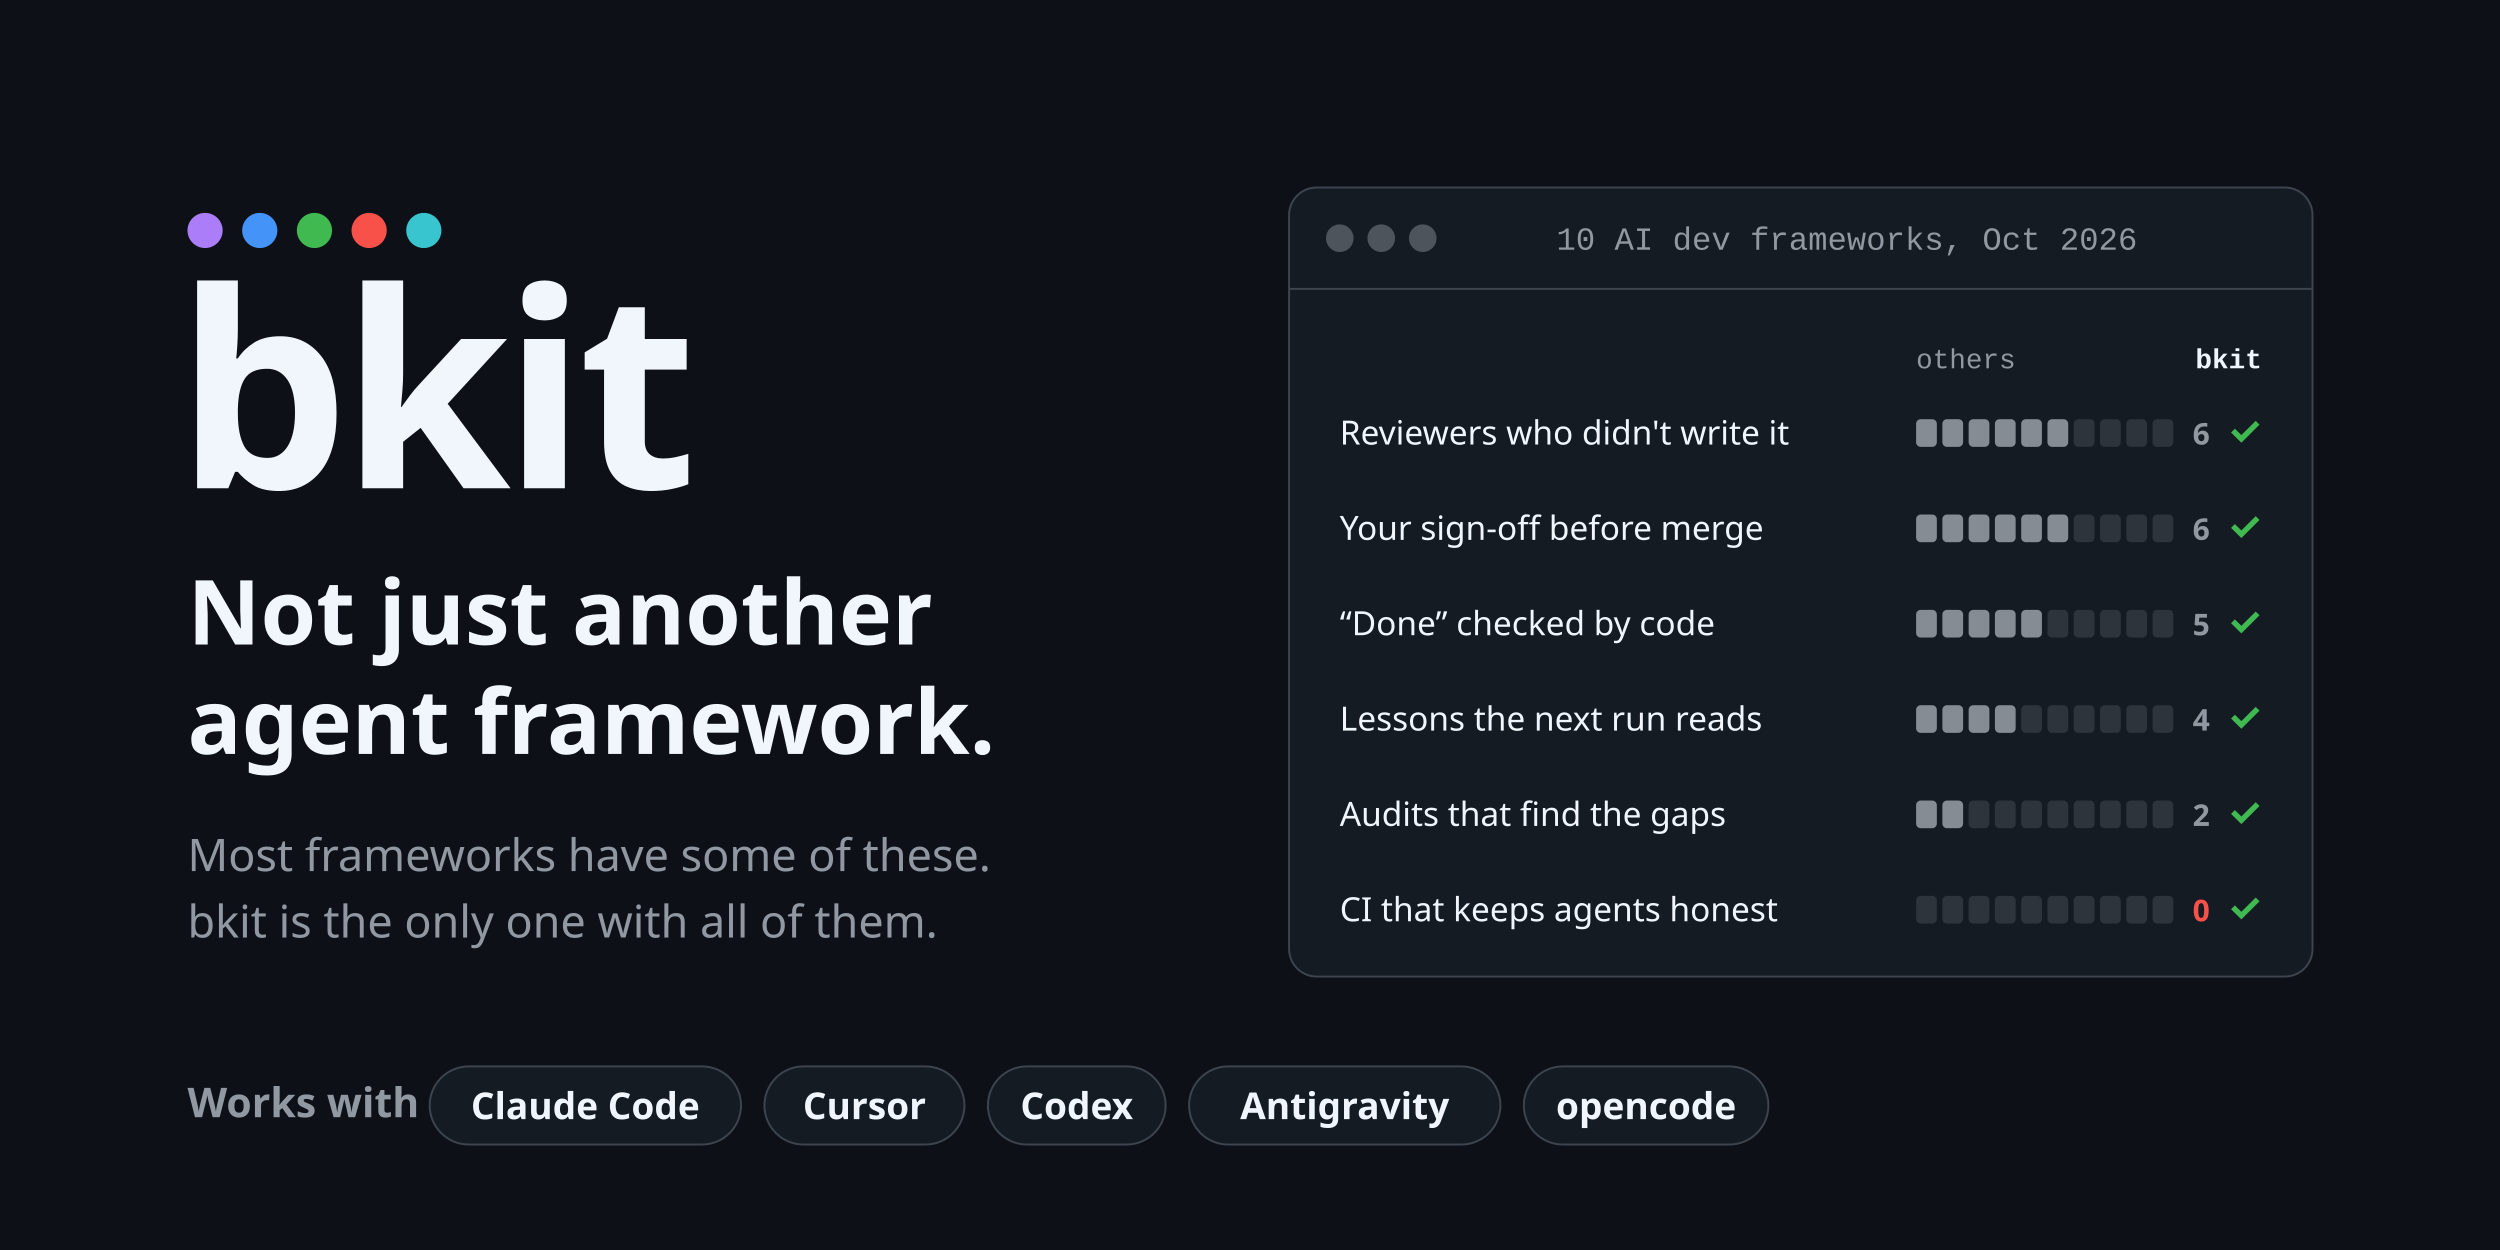
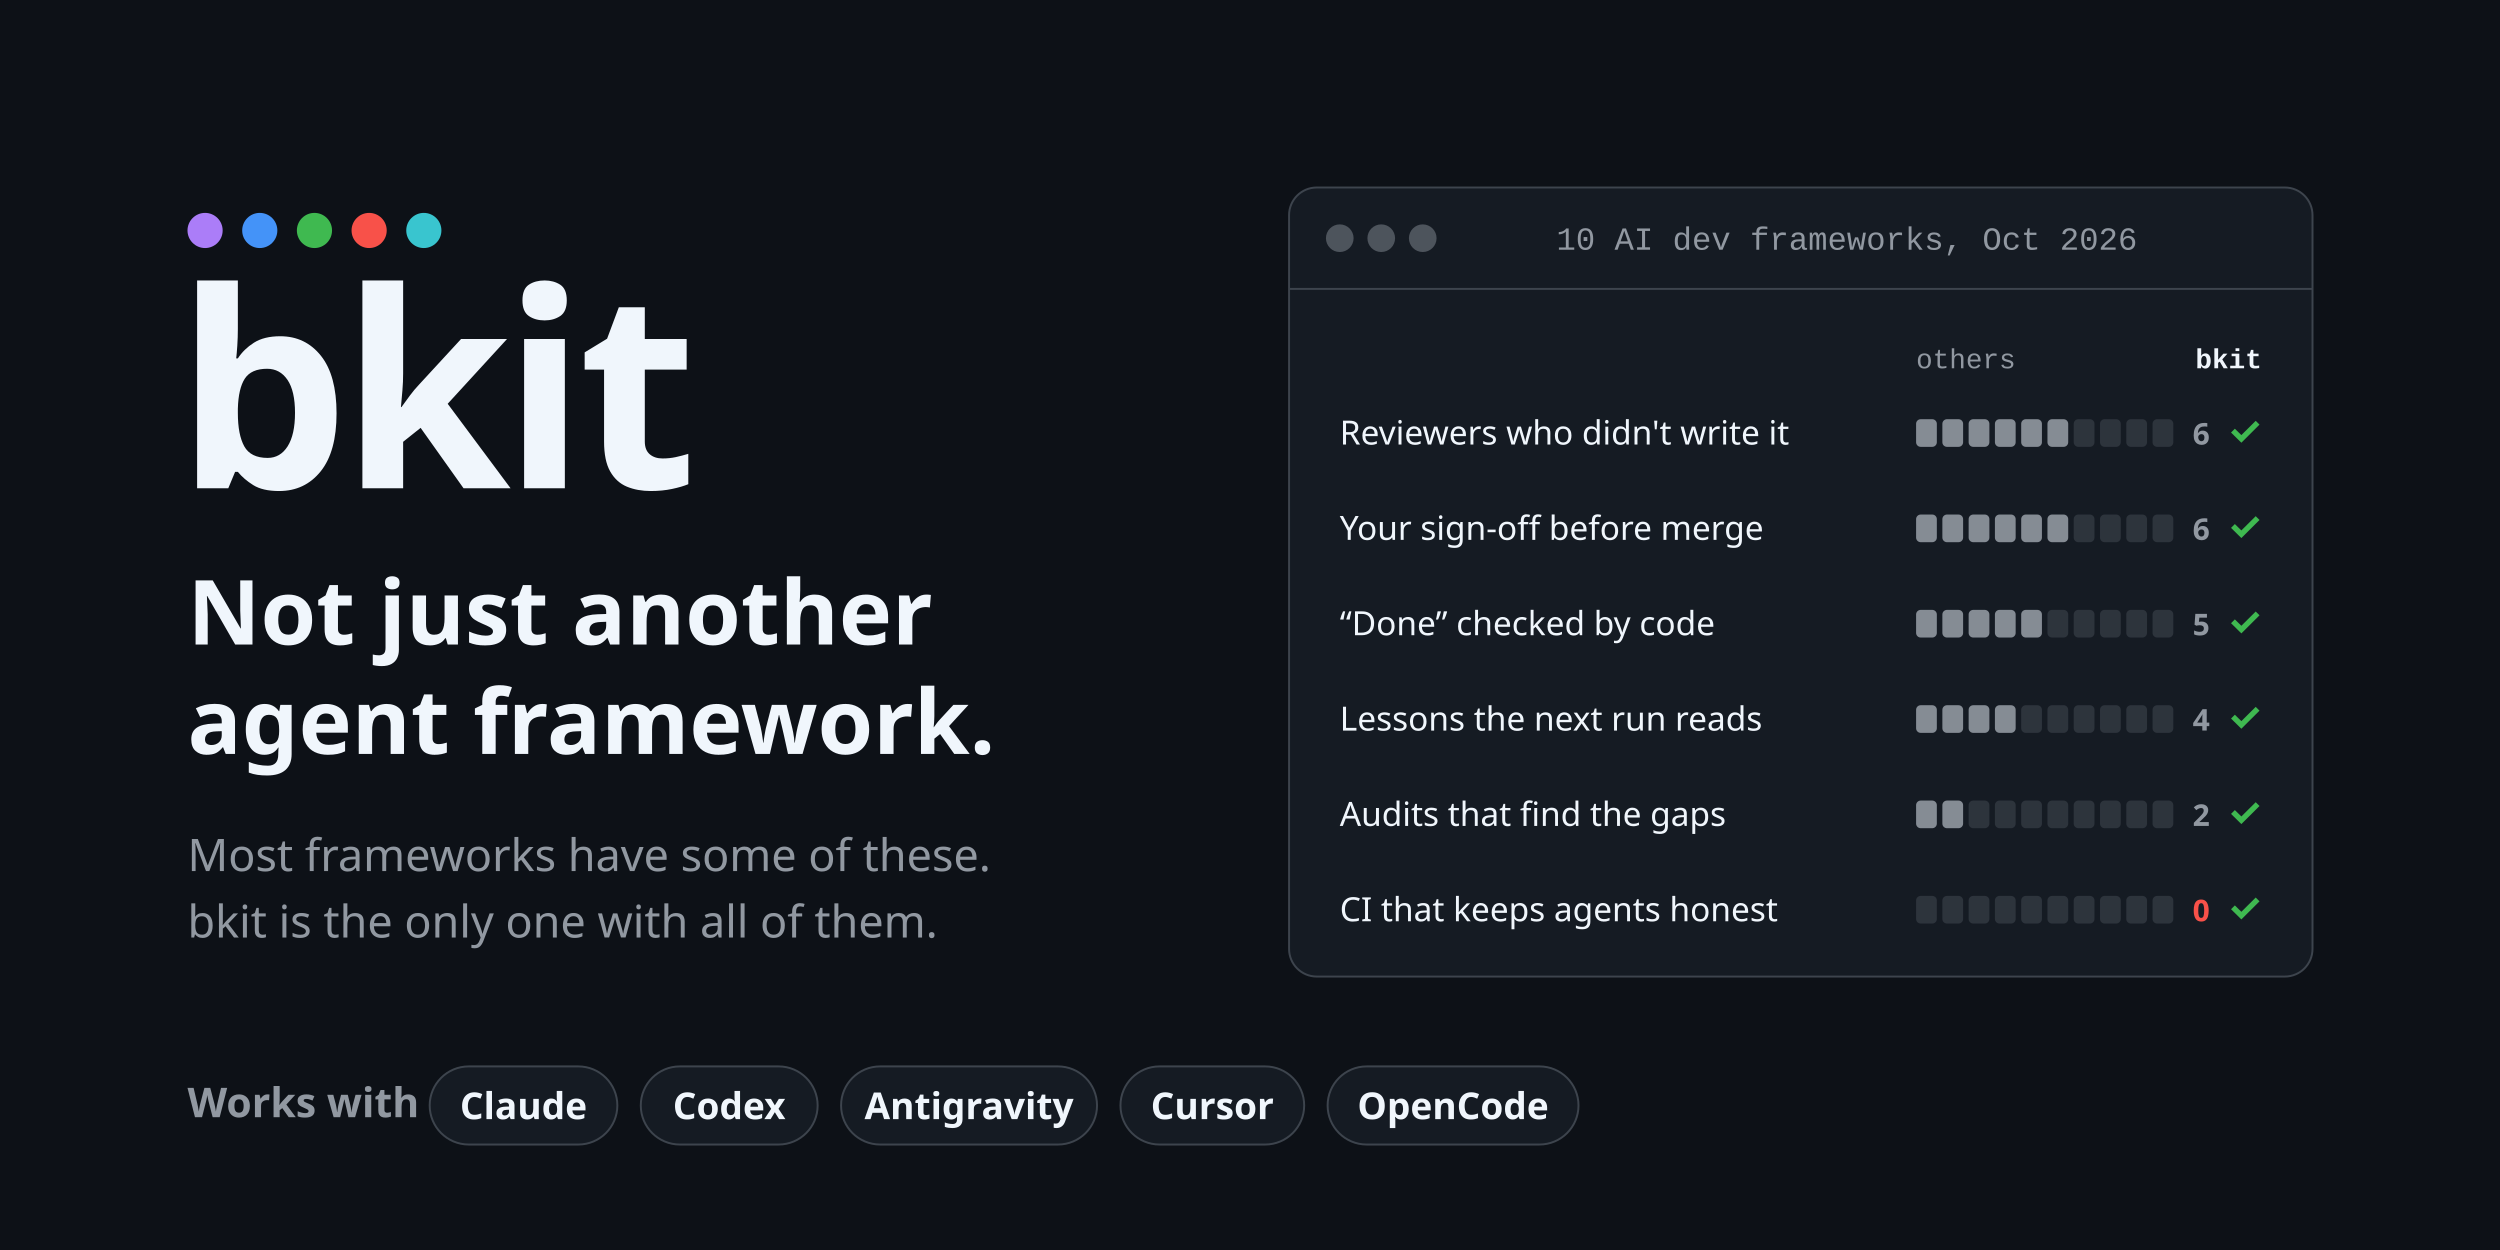
- <svg xmlns="http://www.w3.org/2000/svg" width="1280" height="640" viewBox="0 0 1280 640" role="img" aria-label="bkit — not just another agent framework. Most frameworks have some of these; bkit is the only one with all of them. Of 10 AI development frameworks compared in Oct 2026: Reviewers who didn't write it, 6 of 10; Your sign-off before merge, 6 of 10; “Done” checked by code, 5 of 10; Lessons the next run reads, 4 of 10; Audits that find the gaps, 2 of 10; CI that keeps agents honest, 0 of 10. bkit has every one. Works with Claude Code, Cursor, Codex, Antigravity and opencode.">
+ <svg xmlns="http://www.w3.org/2000/svg" width="1280" height="640" viewBox="0 0 1280 640" role="img" aria-label="bkit — not just another agent framework. Most frameworks have some of these; bkit is the only one with all of them. Of 10 AI development frameworks compared in Oct 2026: Reviewers who didn't write it, 6 of 10; Your sign-off before merge, 6 of 10; “Done” checked by code, 5 of 10; Lessons the next run reads, 4 of 10; Audits that find the gaps, 2 of 10; CI that keeps agents honest, 0 of 10. bkit has every one. Works with Claude, Codex, Antigravity, Cursor and OpenCode.">
  <rect width="1280" height="640" fill="#0d1117" />
  <circle cx="105" cy="118" r="9" fill="#ab7df8" />
  <circle cx="133" cy="118" r="9" fill="#4493f8" />
  <circle cx="161" cy="118" r="9" fill="#3fb950" />
  <circle cx="189" cy="118" r="9" fill="#f85149" />
  <circle cx="217" cy="118" r="9" fill="#39c5cf" />
  <text x="90" y="250" font-family="-apple-system, BlinkMacSystemFont, 'Segoe UI', 'Noto Sans', Helvetica, Arial, sans-serif" font-size="140" font-weight="800" fill="#f0f6fc" text-anchor="start" letter-spacing="-4">bkit</text>
  <text x="96" y="330" font-family="-apple-system, BlinkMacSystemFont, 'Segoe UI', 'Noto Sans', Helvetica, Arial, sans-serif" font-size="46" font-weight="700" fill="#f0f6fc" text-anchor="start">Not just another</text>
  <text x="96" y="386" font-family="-apple-system, BlinkMacSystemFont, 'Segoe UI', 'Noto Sans', Helvetica, Arial, sans-serif" font-size="46" font-weight="700" fill="#f0f6fc" text-anchor="start">agent framework.</text>
  <text x="96" y="446" font-family="-apple-system, BlinkMacSystemFont, 'Segoe UI', 'Noto Sans', Helvetica, Arial, sans-serif" font-size="23" font-weight="400" fill="#9198a1" text-anchor="start">Most frameworks have some of these.</text>
  <text x="96" y="480" font-family="-apple-system, BlinkMacSystemFont, 'Segoe UI', 'Noto Sans', Helvetica, Arial, sans-serif" font-size="23" font-weight="400" fill="#9198a1" text-anchor="start">bkit is the only one with all of them.</text>
  <rect x="660" y="96" width="524" height="404" rx="14.16" fill="#151b23" stroke="#3d444d" />
  <circle cx="685.96" cy="121.96" r="7.08" fill="#9198a1" opacity="0.45" />
  <circle cx="707.2" cy="121.96" r="7.08" fill="#9198a1" opacity="0.45" />
  <circle cx="728.44" cy="121.96" r="7.08" fill="#9198a1" opacity="0.45" />
  <text x="945.6" y="127.86" font-family="ui-monospace, SFMono-Regular, 'SF Mono', Menlo, Consolas, 'Liberation Mono', monospace" font-size="16.52" font-weight="400" fill="#9198a1" text-anchor="middle">10 AI dev frameworks, Oct 2026</text>
  <line x1="660" y1="147.92" x2="1184" y2="147.92" stroke="#3d444d" />
  <text x="981.04" y="188.559" font-family="ui-monospace, SFMono-Regular, 'SF Mono', Menlo, Consolas, 'Liberation Mono', monospace" font-size="14.16" font-weight="400" fill="#9198a1" text-anchor="start">others</text>
  <text x="1158.04" y="188.559" font-family="ui-monospace, SFMono-Regular, 'SF Mono', Menlo, Consolas, 'Liberation Mono', monospace" font-size="14.16" font-weight="700" fill="#f0f6fc" text-anchor="end">bkit</text>
  <text x="685.96" y="227.61" font-family="-apple-system, BlinkMacSystemFont, 'Segoe UI', 'Noto Sans', Helvetica, Arial, sans-serif" font-size="17.11" font-weight="400" fill="#f0f6fc" text-anchor="start">Reviewers who didn't write it</text>
  <rect x="981.04" y="214.63" width="10.62" height="14.16" rx="2.36" fill="#9198a1" opacity="0.9" />
  <rect x="994.492" y="214.63" width="10.62" height="14.16" rx="2.36" fill="#9198a1" opacity="0.9" />
  <rect x="1007.944" y="214.63" width="10.62" height="14.16" rx="2.36" fill="#9198a1" opacity="0.9" />
  <rect x="1021.396" y="214.63" width="10.62" height="14.16" rx="2.36" fill="#9198a1" opacity="0.9" />
  <rect x="1034.848" y="214.63" width="10.62" height="14.16" rx="2.36" fill="#9198a1" opacity="0.9" />
  <rect x="1048.3" y="214.63" width="10.62" height="14.16" rx="2.36" fill="#9198a1" opacity="0.9" />
  <rect x="1061.752" y="214.63" width="10.62" height="14.16" rx="2.36" fill="#3d444d" opacity="0.6" />
  <rect x="1075.204" y="214.63" width="10.62" height="14.16" rx="2.36" fill="#3d444d" opacity="0.6" />
  <rect x="1088.656" y="214.63" width="10.62" height="14.16" rx="2.36" fill="#3d444d" opacity="0.6" />
  <rect x="1102.108" y="214.63" width="10.62" height="14.16" rx="2.36" fill="#3d444d" opacity="0.6" />
  <text x="1122.64" y="227.61" font-family="-apple-system, BlinkMacSystemFont, 'Segoe UI', 'Noto Sans', Helvetica, Arial, sans-serif" font-size="15.34" font-weight="600" fill="#9198a1" text-anchor="start">6</text>
  <text x="1158.04" y="227.61" font-family="-apple-system, BlinkMacSystemFont, 'Segoe UI', 'Noto Sans', Helvetica, Arial, sans-serif" font-size="20.06" font-weight="700" fill="#3fb950" text-anchor="end">✓</text>
  <text x="685.96" y="276.424" font-family="-apple-system, BlinkMacSystemFont, 'Segoe UI', 'Noto Sans', Helvetica, Arial, sans-serif" font-size="17.11" font-weight="400" fill="#f0f6fc" text-anchor="start">Your sign-off before merge</text>
  <rect x="981.04" y="263.444" width="10.62" height="14.16" rx="2.36" fill="#9198a1" opacity="0.9" />
  <rect x="994.492" y="263.444" width="10.62" height="14.16" rx="2.36" fill="#9198a1" opacity="0.9" />
  <rect x="1007.944" y="263.444" width="10.62" height="14.16" rx="2.36" fill="#9198a1" opacity="0.9" />
  <rect x="1021.396" y="263.444" width="10.62" height="14.16" rx="2.36" fill="#9198a1" opacity="0.9" />
  <rect x="1034.848" y="263.444" width="10.62" height="14.16" rx="2.36" fill="#9198a1" opacity="0.9" />
  <rect x="1048.3" y="263.444" width="10.62" height="14.16" rx="2.36" fill="#9198a1" opacity="0.9" />
  <rect x="1061.752" y="263.444" width="10.62" height="14.16" rx="2.36" fill="#3d444d" opacity="0.6" />
  <rect x="1075.204" y="263.444" width="10.62" height="14.16" rx="2.36" fill="#3d444d" opacity="0.6" />
  <rect x="1088.656" y="263.444" width="10.62" height="14.16" rx="2.36" fill="#3d444d" opacity="0.6" />
  <rect x="1102.108" y="263.444" width="10.62" height="14.16" rx="2.36" fill="#3d444d" opacity="0.6" />
  <text x="1122.64" y="276.424" font-family="-apple-system, BlinkMacSystemFont, 'Segoe UI', 'Noto Sans', Helvetica, Arial, sans-serif" font-size="15.34" font-weight="600" fill="#9198a1" text-anchor="start">6</text>
  <text x="1158.04" y="276.424" font-family="-apple-system, BlinkMacSystemFont, 'Segoe UI', 'Noto Sans', Helvetica, Arial, sans-serif" font-size="20.06" font-weight="700" fill="#3fb950" text-anchor="end">✓</text>
  <text x="685.96" y="325.238" font-family="-apple-system, BlinkMacSystemFont, 'Segoe UI', 'Noto Sans', Helvetica, Arial, sans-serif" font-size="17.11" font-weight="400" fill="#f0f6fc" text-anchor="start">“Done” checked by code</text>
  <rect x="981.04" y="312.258" width="10.62" height="14.16" rx="2.36" fill="#9198a1" opacity="0.9" />
  <rect x="994.492" y="312.258" width="10.62" height="14.16" rx="2.36" fill="#9198a1" opacity="0.9" />
  <rect x="1007.944" y="312.258" width="10.62" height="14.16" rx="2.36" fill="#9198a1" opacity="0.9" />
  <rect x="1021.396" y="312.258" width="10.62" height="14.16" rx="2.36" fill="#9198a1" opacity="0.9" />
  <rect x="1034.848" y="312.258" width="10.62" height="14.16" rx="2.36" fill="#9198a1" opacity="0.9" />
  <rect x="1048.3" y="312.258" width="10.62" height="14.16" rx="2.36" fill="#3d444d" opacity="0.6" />
  <rect x="1061.752" y="312.258" width="10.62" height="14.16" rx="2.36" fill="#3d444d" opacity="0.6" />
  <rect x="1075.204" y="312.258" width="10.62" height="14.16" rx="2.36" fill="#3d444d" opacity="0.6" />
  <rect x="1088.656" y="312.258" width="10.62" height="14.16" rx="2.36" fill="#3d444d" opacity="0.6" />
  <rect x="1102.108" y="312.258" width="10.62" height="14.16" rx="2.36" fill="#3d444d" opacity="0.6" />
  <text x="1122.64" y="325.238" font-family="-apple-system, BlinkMacSystemFont, 'Segoe UI', 'Noto Sans', Helvetica, Arial, sans-serif" font-size="15.34" font-weight="600" fill="#9198a1" text-anchor="start">5</text>
  <text x="1158.04" y="325.238" font-family="-apple-system, BlinkMacSystemFont, 'Segoe UI', 'Noto Sans', Helvetica, Arial, sans-serif" font-size="20.06" font-weight="700" fill="#3fb950" text-anchor="end">✓</text>
  <text x="685.96" y="374.052" font-family="-apple-system, BlinkMacSystemFont, 'Segoe UI', 'Noto Sans', Helvetica, Arial, sans-serif" font-size="17.11" font-weight="400" fill="#f0f6fc" text-anchor="start">Lessons the next run reads</text>
  <rect x="981.04" y="361.072" width="10.62" height="14.16" rx="2.36" fill="#9198a1" opacity="0.9" />
  <rect x="994.492" y="361.072" width="10.62" height="14.16" rx="2.36" fill="#9198a1" opacity="0.9" />
  <rect x="1007.944" y="361.072" width="10.62" height="14.16" rx="2.36" fill="#9198a1" opacity="0.9" />
  <rect x="1021.396" y="361.072" width="10.62" height="14.16" rx="2.36" fill="#9198a1" opacity="0.9" />
  <rect x="1034.848" y="361.072" width="10.62" height="14.16" rx="2.36" fill="#3d444d" opacity="0.6" />
  <rect x="1048.3" y="361.072" width="10.62" height="14.16" rx="2.36" fill="#3d444d" opacity="0.6" />
  <rect x="1061.752" y="361.072" width="10.62" height="14.16" rx="2.36" fill="#3d444d" opacity="0.6" />
  <rect x="1075.204" y="361.072" width="10.62" height="14.16" rx="2.36" fill="#3d444d" opacity="0.6" />
  <rect x="1088.656" y="361.072" width="10.62" height="14.16" rx="2.36" fill="#3d444d" opacity="0.6" />
  <rect x="1102.108" y="361.072" width="10.62" height="14.16" rx="2.36" fill="#3d444d" opacity="0.6" />
  <text x="1122.64" y="374.052" font-family="-apple-system, BlinkMacSystemFont, 'Segoe UI', 'Noto Sans', Helvetica, Arial, sans-serif" font-size="15.34" font-weight="600" fill="#9198a1" text-anchor="start">4</text>
  <text x="1158.04" y="374.052" font-family="-apple-system, BlinkMacSystemFont, 'Segoe UI', 'Noto Sans', Helvetica, Arial, sans-serif" font-size="20.06" font-weight="700" fill="#3fb950" text-anchor="end">✓</text>
  <text x="685.96" y="422.866" font-family="-apple-system, BlinkMacSystemFont, 'Segoe UI', 'Noto Sans', Helvetica, Arial, sans-serif" font-size="17.11" font-weight="400" fill="#f0f6fc" text-anchor="start">Audits that find the gaps</text>
  <rect x="981.04" y="409.886" width="10.62" height="14.16" rx="2.36" fill="#9198a1" opacity="0.9" />
  <rect x="994.492" y="409.886" width="10.62" height="14.16" rx="2.36" fill="#9198a1" opacity="0.9" />
  <rect x="1007.944" y="409.886" width="10.62" height="14.16" rx="2.36" fill="#3d444d" opacity="0.6" />
  <rect x="1021.396" y="409.886" width="10.62" height="14.16" rx="2.36" fill="#3d444d" opacity="0.6" />
  <rect x="1034.848" y="409.886" width="10.62" height="14.16" rx="2.36" fill="#3d444d" opacity="0.6" />
  <rect x="1048.3" y="409.886" width="10.62" height="14.16" rx="2.36" fill="#3d444d" opacity="0.6" />
  <rect x="1061.752" y="409.886" width="10.62" height="14.16" rx="2.36" fill="#3d444d" opacity="0.6" />
  <rect x="1075.204" y="409.886" width="10.62" height="14.16" rx="2.36" fill="#3d444d" opacity="0.6" />
  <rect x="1088.656" y="409.886" width="10.62" height="14.16" rx="2.36" fill="#3d444d" opacity="0.6" />
  <rect x="1102.108" y="409.886" width="10.62" height="14.16" rx="2.36" fill="#3d444d" opacity="0.6" />
  <text x="1122.64" y="422.866" font-family="-apple-system, BlinkMacSystemFont, 'Segoe UI', 'Noto Sans', Helvetica, Arial, sans-serif" font-size="15.34" font-weight="600" fill="#9198a1" text-anchor="start">2</text>
  <text x="1158.04" y="422.866" font-family="-apple-system, BlinkMacSystemFont, 'Segoe UI', 'Noto Sans', Helvetica, Arial, sans-serif" font-size="20.06" font-weight="700" fill="#3fb950" text-anchor="end">✓</text>
  <text x="685.96" y="471.68" font-family="-apple-system, BlinkMacSystemFont, 'Segoe UI', 'Noto Sans', Helvetica, Arial, sans-serif" font-size="17.11" font-weight="400" fill="#f0f6fc" text-anchor="start">CI that keeps agents honest</text>
  <rect x="981.04" y="458.7" width="10.62" height="14.16" rx="2.36" fill="#3d444d" opacity="0.6" />
  <rect x="994.492" y="458.7" width="10.62" height="14.16" rx="2.36" fill="#3d444d" opacity="0.6" />
  <rect x="1007.944" y="458.7" width="10.62" height="14.16" rx="2.36" fill="#3d444d" opacity="0.6" />
  <rect x="1021.396" y="458.7" width="10.62" height="14.16" rx="2.36" fill="#3d444d" opacity="0.6" />
  <rect x="1034.848" y="458.7" width="10.62" height="14.16" rx="2.36" fill="#3d444d" opacity="0.6" />
  <rect x="1048.3" y="458.7" width="10.62" height="14.16" rx="2.36" fill="#3d444d" opacity="0.6" />
  <rect x="1061.752" y="458.7" width="10.62" height="14.16" rx="2.36" fill="#3d444d" opacity="0.6" />
  <rect x="1075.204" y="458.7" width="10.62" height="14.16" rx="2.36" fill="#3d444d" opacity="0.6" />
  <rect x="1088.656" y="458.7" width="10.62" height="14.16" rx="2.36" fill="#3d444d" opacity="0.6" />
  <rect x="1102.108" y="458.7" width="10.62" height="14.16" rx="2.36" fill="#3d444d" opacity="0.6" />
  <text x="1122.64" y="471.68" font-family="-apple-system, BlinkMacSystemFont, 'Segoe UI', 'Noto Sans', Helvetica, Arial, sans-serif" font-size="15.34" font-weight="600" fill="#f85149" text-anchor="start">0</text>
  <text x="1158.04" y="471.68" font-family="-apple-system, BlinkMacSystemFont, 'Segoe UI', 'Noto Sans', Helvetica, Arial, sans-serif" font-size="20.06" font-weight="700" fill="#3fb950" text-anchor="end">✓</text>
  <text x="96" y="572" font-family="-apple-system, BlinkMacSystemFont, 'Segoe UI', 'Noto Sans', Helvetica, Arial, sans-serif" font-size="21" font-weight="600" fill="#9198a1" text-anchor="start">Works with</text>
-   <rect x="220" y="546" width="159.4" height="40" rx="20" fill="#151b23" stroke="#3d444d" />
-   <text x="299.7" y="573" font-family="-apple-system, BlinkMacSystemFont, 'Segoe UI', 'Noto Sans', Helvetica, Arial, sans-serif" font-size="19" font-weight="600" fill="#f0f6fc" text-anchor="middle">Claude Code</text>
-   <rect x="391.4" y="546" width="102.4" height="40" rx="20" fill="#151b23" stroke="#3d444d" />
-   <text x="442.6" y="573" font-family="-apple-system, BlinkMacSystemFont, 'Segoe UI', 'Noto Sans', Helvetica, Arial, sans-serif" font-size="19" font-weight="600" fill="#f0f6fc" text-anchor="middle">Cursor</text>
-   <rect x="505.8" y="546" width="91" height="40" rx="20" fill="#151b23" stroke="#3d444d" />
-   <text x="551.3" y="573" font-family="-apple-system, BlinkMacSystemFont, 'Segoe UI', 'Noto Sans', Helvetica, Arial, sans-serif" font-size="19" font-weight="600" fill="#f0f6fc" text-anchor="middle">Codex</text>
-   <rect x="608.8" y="546" width="159.4" height="40" rx="20" fill="#151b23" stroke="#3d444d" />
-   <text x="688.5" y="573" font-family="-apple-system, BlinkMacSystemFont, 'Segoe UI', 'Noto Sans', Helvetica, Arial, sans-serif" font-size="19" font-weight="600" fill="#f0f6fc" text-anchor="middle">Antigravity</text>
-   <rect x="780.2" y="546" width="125.2" height="40" rx="20" fill="#151b23" stroke="#3d444d" />
-   <text x="842.8" y="573" font-family="-apple-system, BlinkMacSystemFont, 'Segoe UI', 'Noto Sans', Helvetica, Arial, sans-serif" font-size="19" font-weight="600" fill="#f0f6fc" text-anchor="middle">opencode</text>
+   <rect x="220" y="546" width="96.08" height="40" rx="20" fill="#151b23" stroke="#3d444d" />
+   <text x="268.04" y="573" font-family="-apple-system, BlinkMacSystemFont, 'Segoe UI', 'Noto Sans', Helvetica, Arial, sans-serif" font-size="19" font-weight="600" fill="#f0f6fc" text-anchor="middle">Claude</text>
+   <rect x="328.08" y="546" width="90.55" height="40" rx="20" fill="#151b23" stroke="#3d444d" />
+   <text x="373.355" y="573" font-family="-apple-system, BlinkMacSystemFont, 'Segoe UI', 'Noto Sans', Helvetica, Arial, sans-serif" font-size="19" font-weight="600" fill="#f0f6fc" text-anchor="middle">Codex</text>
+   <rect x="430.63" y="546" width="131.05" height="40" rx="20" fill="#151b23" stroke="#3d444d" />
+   <text x="496.155" y="573" font-family="-apple-system, BlinkMacSystemFont, 'Segoe UI', 'Noto Sans', Helvetica, Arial, sans-serif" font-size="19" font-weight="600" fill="#f0f6fc" text-anchor="middle">Antigravity</text>
+   <rect x="573.68" y="546" width="94.06" height="40" rx="20" fill="#151b23" stroke="#3d444d" />
+   <text x="620.71" y="573" font-family="-apple-system, BlinkMacSystemFont, 'Segoe UI', 'Noto Sans', Helvetica, Arial, sans-serif" font-size="19" font-weight="600" fill="#f0f6fc" text-anchor="middle">Cursor</text>
+   <rect x="679.74" y="546" width="128.45" height="40" rx="20" fill="#151b23" stroke="#3d444d" />
+   <text x="743.965" y="573" font-family="-apple-system, BlinkMacSystemFont, 'Segoe UI', 'Noto Sans', Helvetica, Arial, sans-serif" font-size="19" font-weight="600" fill="#f0f6fc" text-anchor="middle">OpenCode</text>
</svg>
